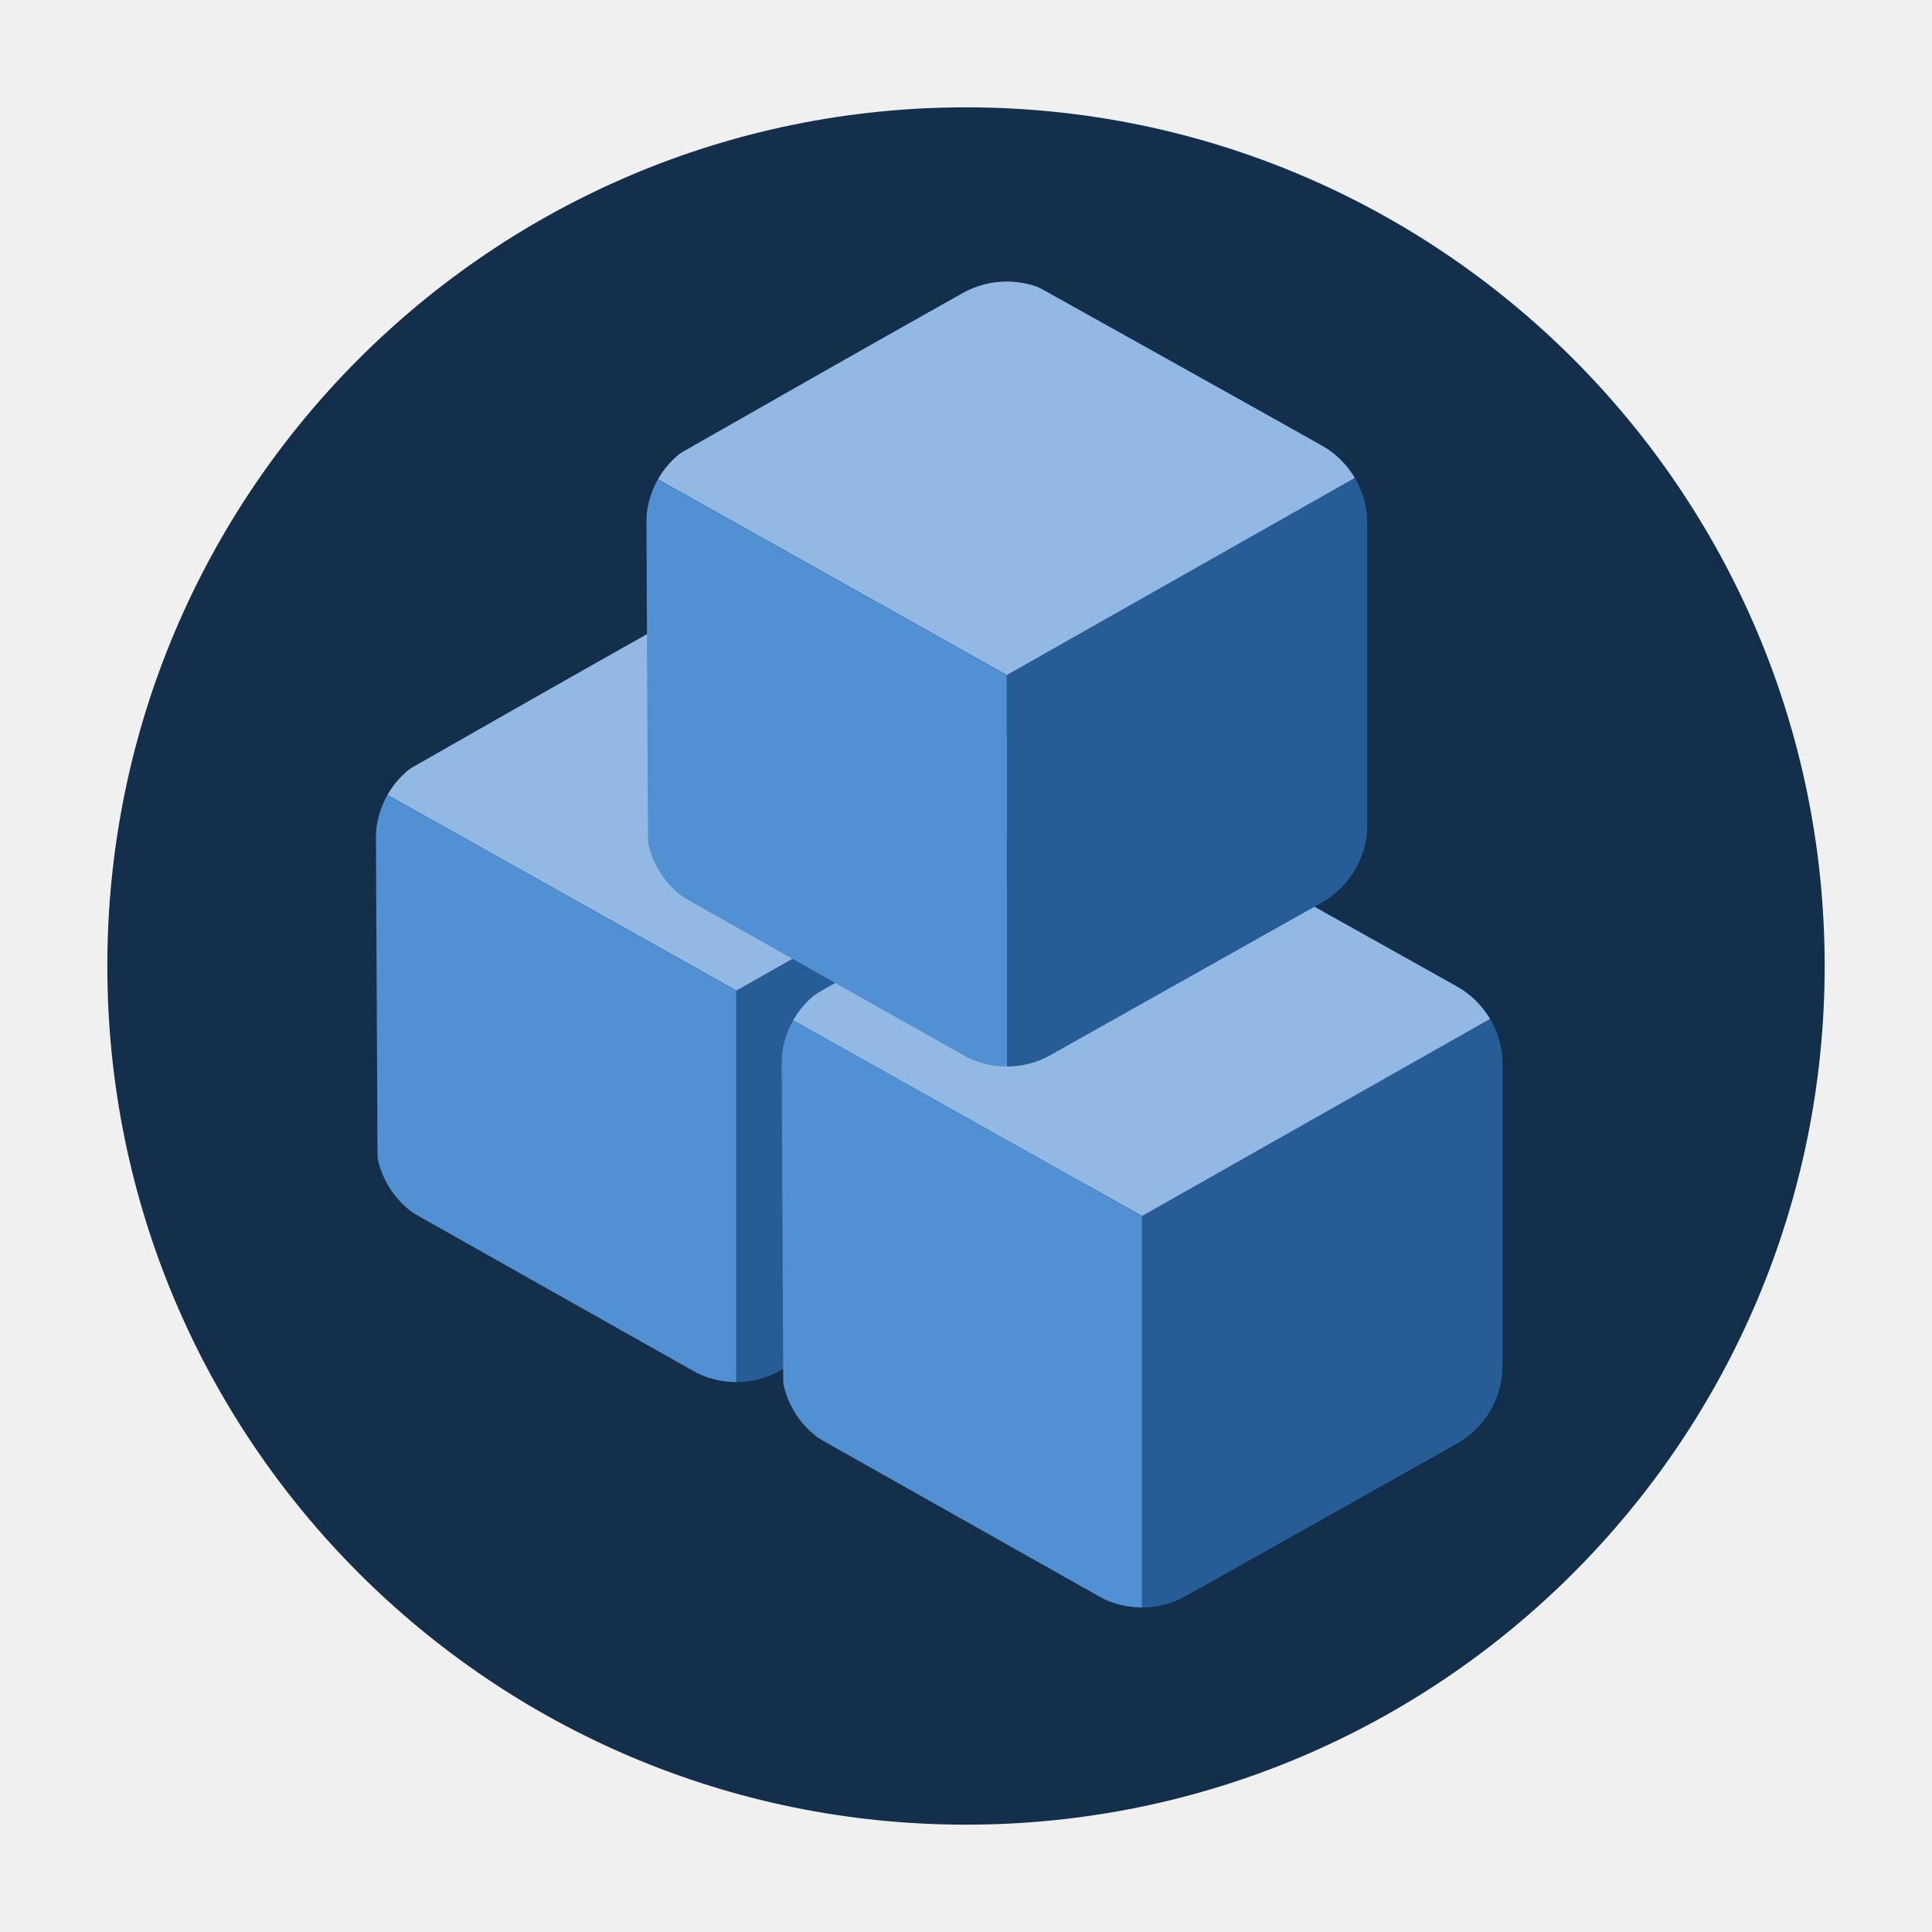
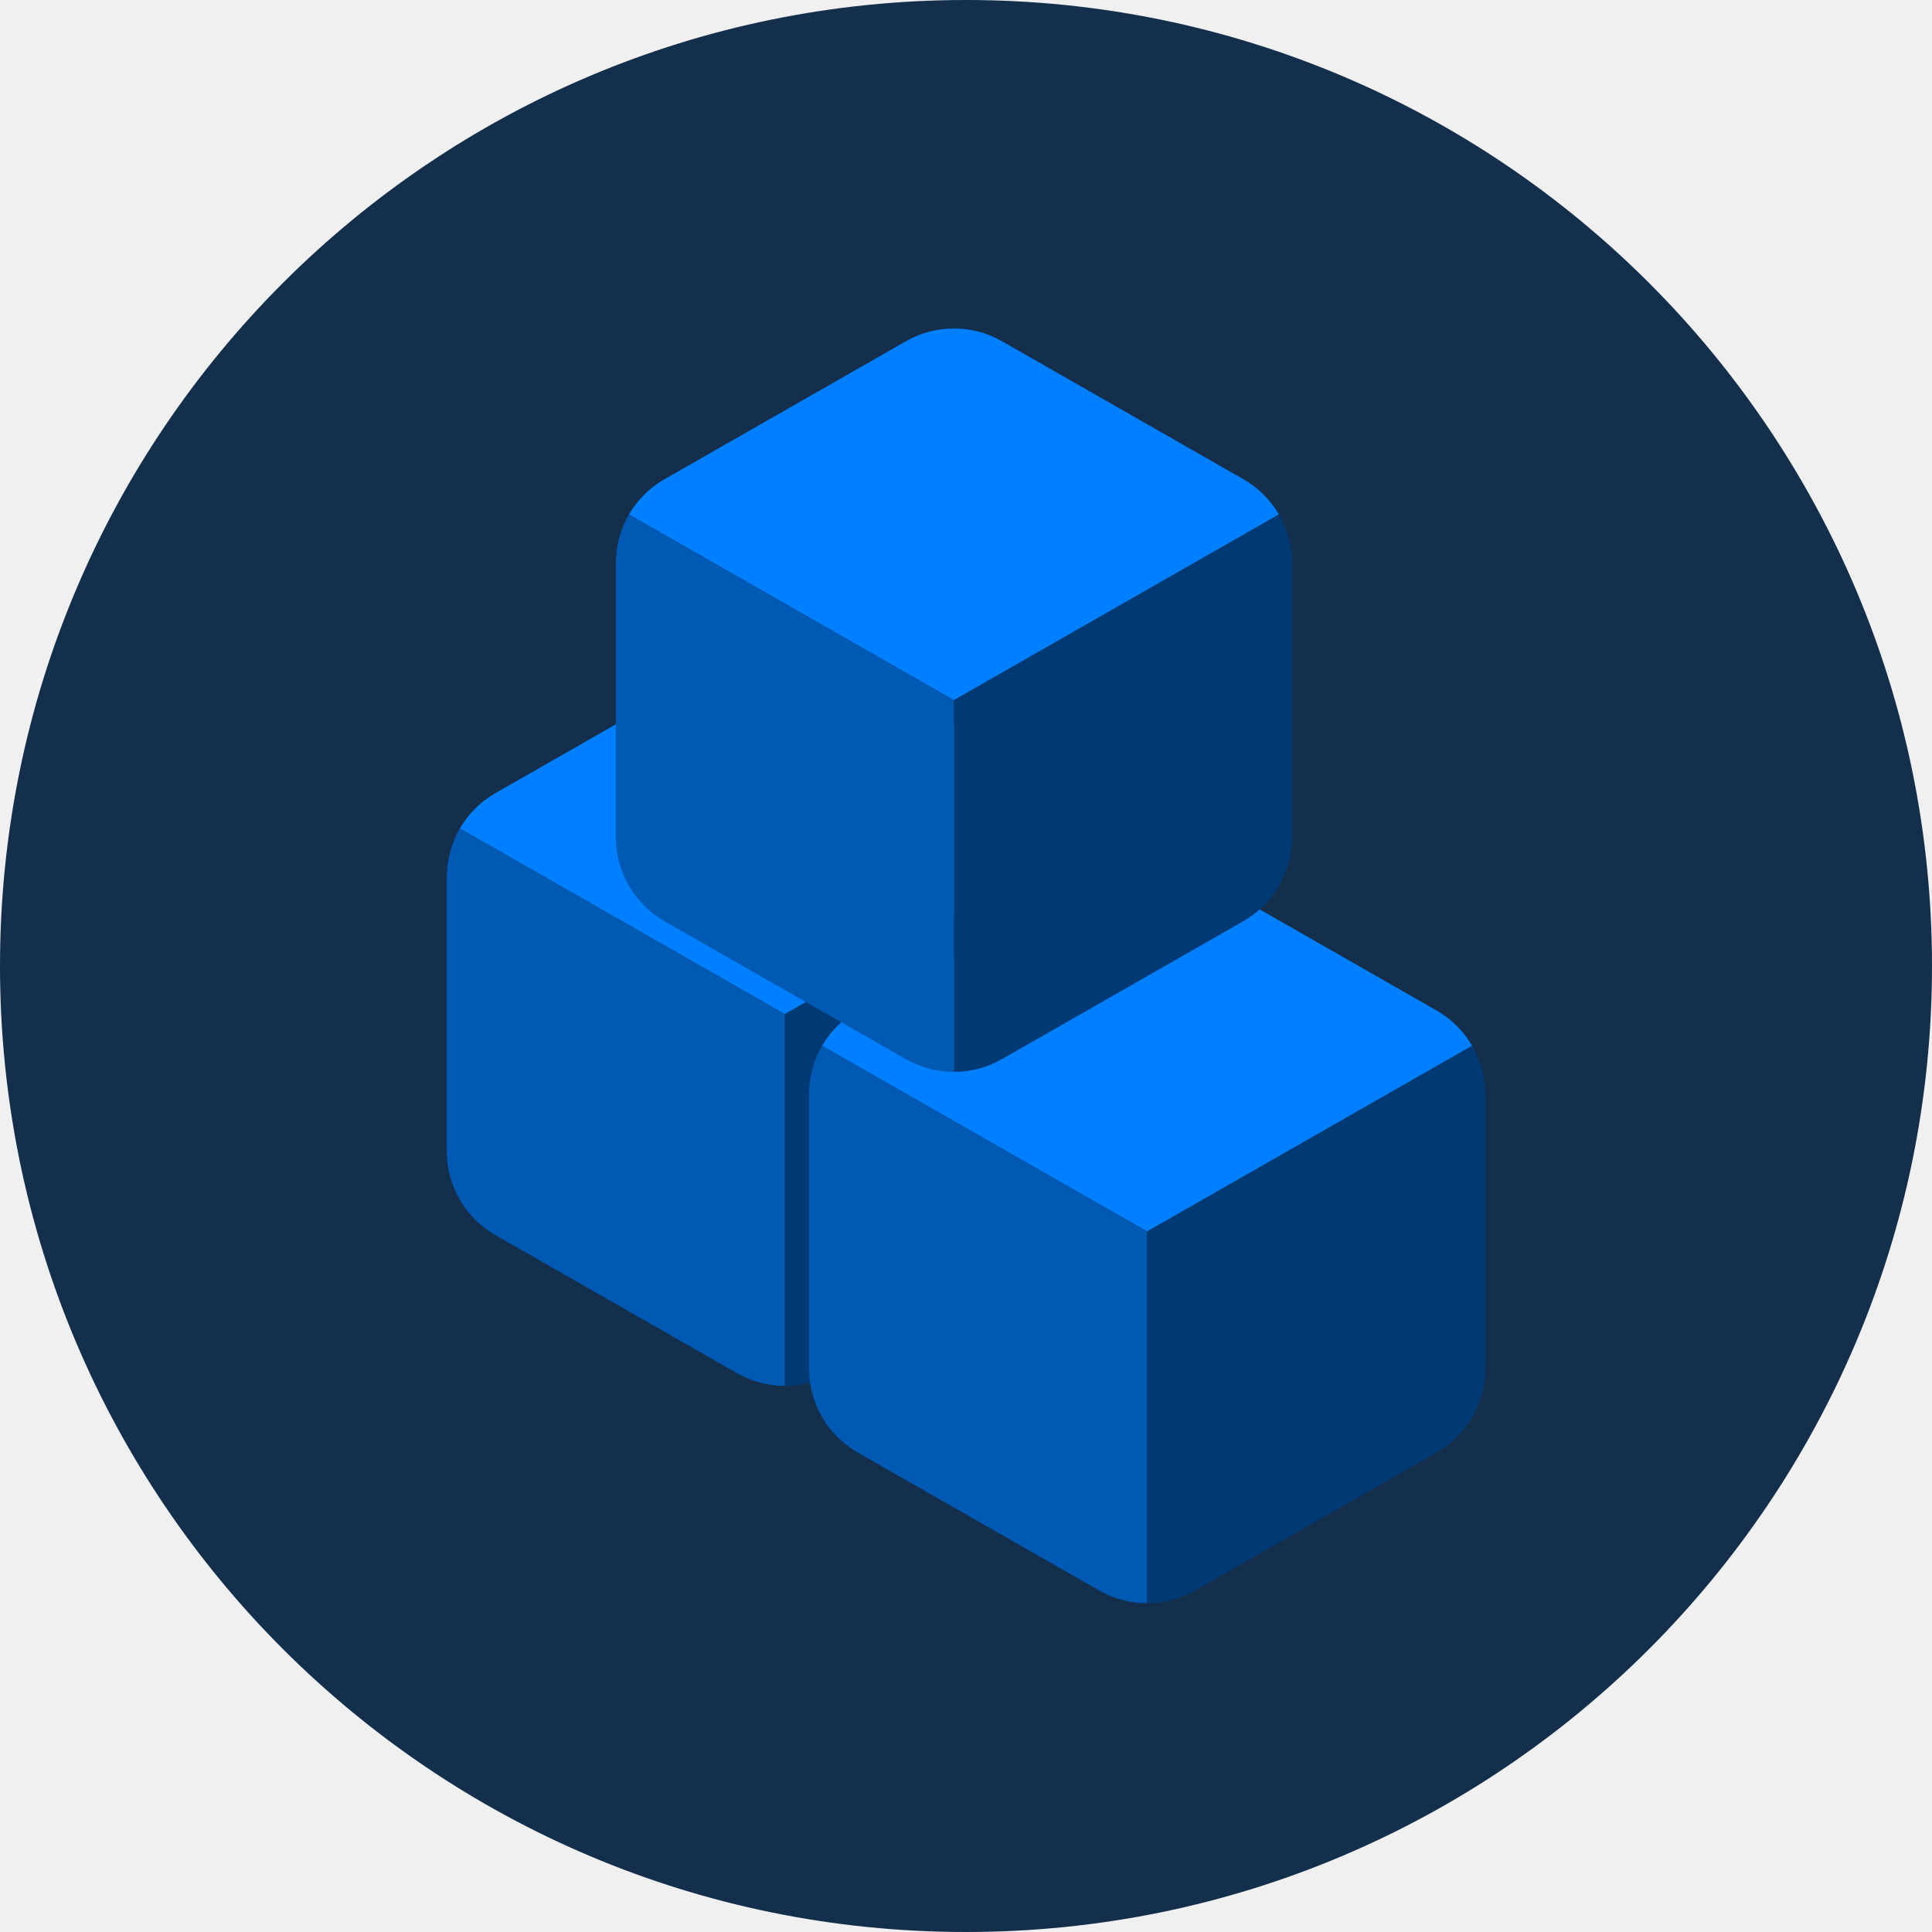
- <svg xmlns="http://www.w3.org/2000/svg" width="36" height="36" fill="none">
-   <circle cx="18" cy="18" r="16" fill="#132F4C" />
-   <mask id="a" style="mask-type:alpha" maskUnits="userSpaceOnUse" x="7" y="11" width="14" height="15">
-     <path d="m19.584 22.702-5.04 2.835a1.68 1.68 0 0 1-1.648 0l-5.04-2.835A1.68 1.68 0 0 1 7 21.237v-5.595c0-.606.327-1.166.856-1.464l5.04-2.835a1.68 1.68 0 0 1 1.648 0l5.04 2.835c.529.298.856.857.856 1.464v5.595a1.68 1.68 0 0 1-.856 1.465Z" fill="#C4C4C4" />
-   </mask>
-   <g mask="url(#a)">
-     <path d="M20.44 22.23 13.72 26v-7.615l6.72-3.734v7.578Z" fill="#265D97" />
-     <path d="M13.682 10.88 7 14.688l6.72 3.77 6.72-3.807-6.758-3.771Z" fill="#91B9E3" />
-     <path d="M7.038 22.23 13.72 26V18.46L7 14.688l.038 7.542Z" fill="#5090D3" />
+ <svg xmlns="http://www.w3.org/2000/svg" width="32" height="32" fill="none">
+   <g clip-path="url(#a)">
+     <circle cx="16" cy="16" r="16" fill="#132F4C" />
+     <path fill="#007FFF" d="M7.617 13.721 13 16.797l5.383-3.076a1.598 1.598 0 0 0-.589-.584l-4-2.286a1.6 1.6 0 0 0-1.587 0l-4 2.285a1.6 1.6 0 0 0-.59.585Z" />
+     <path fill="#0059B3" d="M7.4 14.526v4.543a1.6 1.6 0 0 0 .806 1.389l4 2.286c.246.14.52.21.794.21v-6.157l-5.383-3.076c-.14.24-.217.517-.217.805Z" />
+     <path fill="#003A75" d="M13.793 22.744a1.6 1.6 0 0 1-.793.21v-6.157l5.383-3.076c.14.24.217.517.217.805v4.543a1.6 1.6 0 0 1-.806 1.389l-4.001 2.286Z" />
+     <path fill="#007FFF" d="M13.617 17.321 19 20.397l5.383-3.076a1.599 1.599 0 0 0-.589-.584l-4-2.286a1.6 1.6 0 0 0-1.587 0l-4 2.285a1.6 1.6 0 0 0-.59.585Z" />
+     <path fill="#0059B3" d="M13.4 18.126v4.543a1.6 1.6 0 0 0 .806 1.389l4 2.286c.246.14.52.21.794.21v-6.157l-5.383-3.076c-.14.24-.217.517-.217.805Z" />
+     <path fill="#003A75" d="M19.793 26.344a1.6 1.6 0 0 1-.793.21v-6.157l5.383-3.076c.14.24.217.517.217.805v4.543a1.6 1.6 0 0 1-.806 1.389l-4.001 2.286Z" />
+     <path fill="#007FFF" d="m10.417 8.521 5.383 3.076 5.383-3.076a1.599 1.599 0 0 0-.589-.584l-4-2.286a1.6 1.6 0 0 0-1.587 0l-4 2.286a1.6 1.6 0 0 0-.59.584Z" />
+     <path fill="#0059B3" d="M10.2 9.326v4.543a1.6 1.6 0 0 0 .806 1.389l4 2.286c.246.14.52.21.794.21v-6.157l-5.383-3.076c-.14.24-.217.517-.217.805Z" />
+     <path fill="#003A75" d="M16.593 17.544c-.246.14-.52.21-.793.21v-6.157l5.383-3.076c.14.24.217.517.217.805v4.543a1.6 1.6 0 0 1-.806 1.389l-4.001 2.286Z" />
  </g>
-   <mask id="b" style="mask-type:alpha" maskUnits="userSpaceOnUse" x="14" y="15" width="14" height="15">
-     <path d="m27.144 26.902-5.04 2.835a1.68 1.68 0 0 1-1.648 0l-5.04-2.835a1.68 1.68 0 0 1-.856-1.465v-5.594c0-.607.327-1.167.856-1.465l5.04-2.835a1.68 1.68 0 0 1 1.648 0l5.04 2.835c.529.298.856.858.856 1.465v5.595a1.68 1.68 0 0 1-.856 1.464Z" fill="#C4C4C4" />
-   </mask>
-   <g mask="url(#b)">
-     <path d="m28 26.43-6.72 3.77v-7.616L28 18.851v7.578Z" fill="#265D97" />
-     <path d="m21.242 15.08-6.682 3.808 6.72 3.77L28 18.852l-6.758-3.77Z" fill="#91B9E3" />
-     <path d="m14.598 26.43 6.682 3.77V22.66l-6.72-3.77.038 7.54Z" fill="#5090D3" />
-   </g>
-   <mask id="c" style="mask-type:alpha" maskUnits="userSpaceOnUse" x="12" y="5" width="14" height="15">
-     <path d="m24.624 16.822-5.04 2.835a1.68 1.68 0 0 1-1.648 0l-5.04-2.835a1.68 1.68 0 0 1-.856-1.464V9.762c0-.607.327-1.167.856-1.465l5.04-2.835a1.68 1.68 0 0 1 1.648 0l5.04 2.835c.529.298.856.858.856 1.465v5.595a1.68 1.68 0 0 1-.856 1.464Z" fill="#C4C4C4" />
-   </mask>
-   <g mask="url(#c)">
-     <path d="m25.48 16.349-6.72 3.77v-7.615l6.72-3.733v7.578Z" fill="#265D97" />
-     <path d="M18.723 5 12.04 8.808l6.72 3.77 6.72-3.807L18.722 5Z" fill="#91B9E3" />
-     <path d="m12.078 16.35 6.682 3.77V12.58l-6.72-3.77.038 7.54Z" fill="#5090D3" />
-   </g>
+   <defs>
+     <clipPath id="a">
+       <path fill="#fff" d="M0 0h32v32H0z" />
+     </clipPath>
+   </defs>
</svg>
